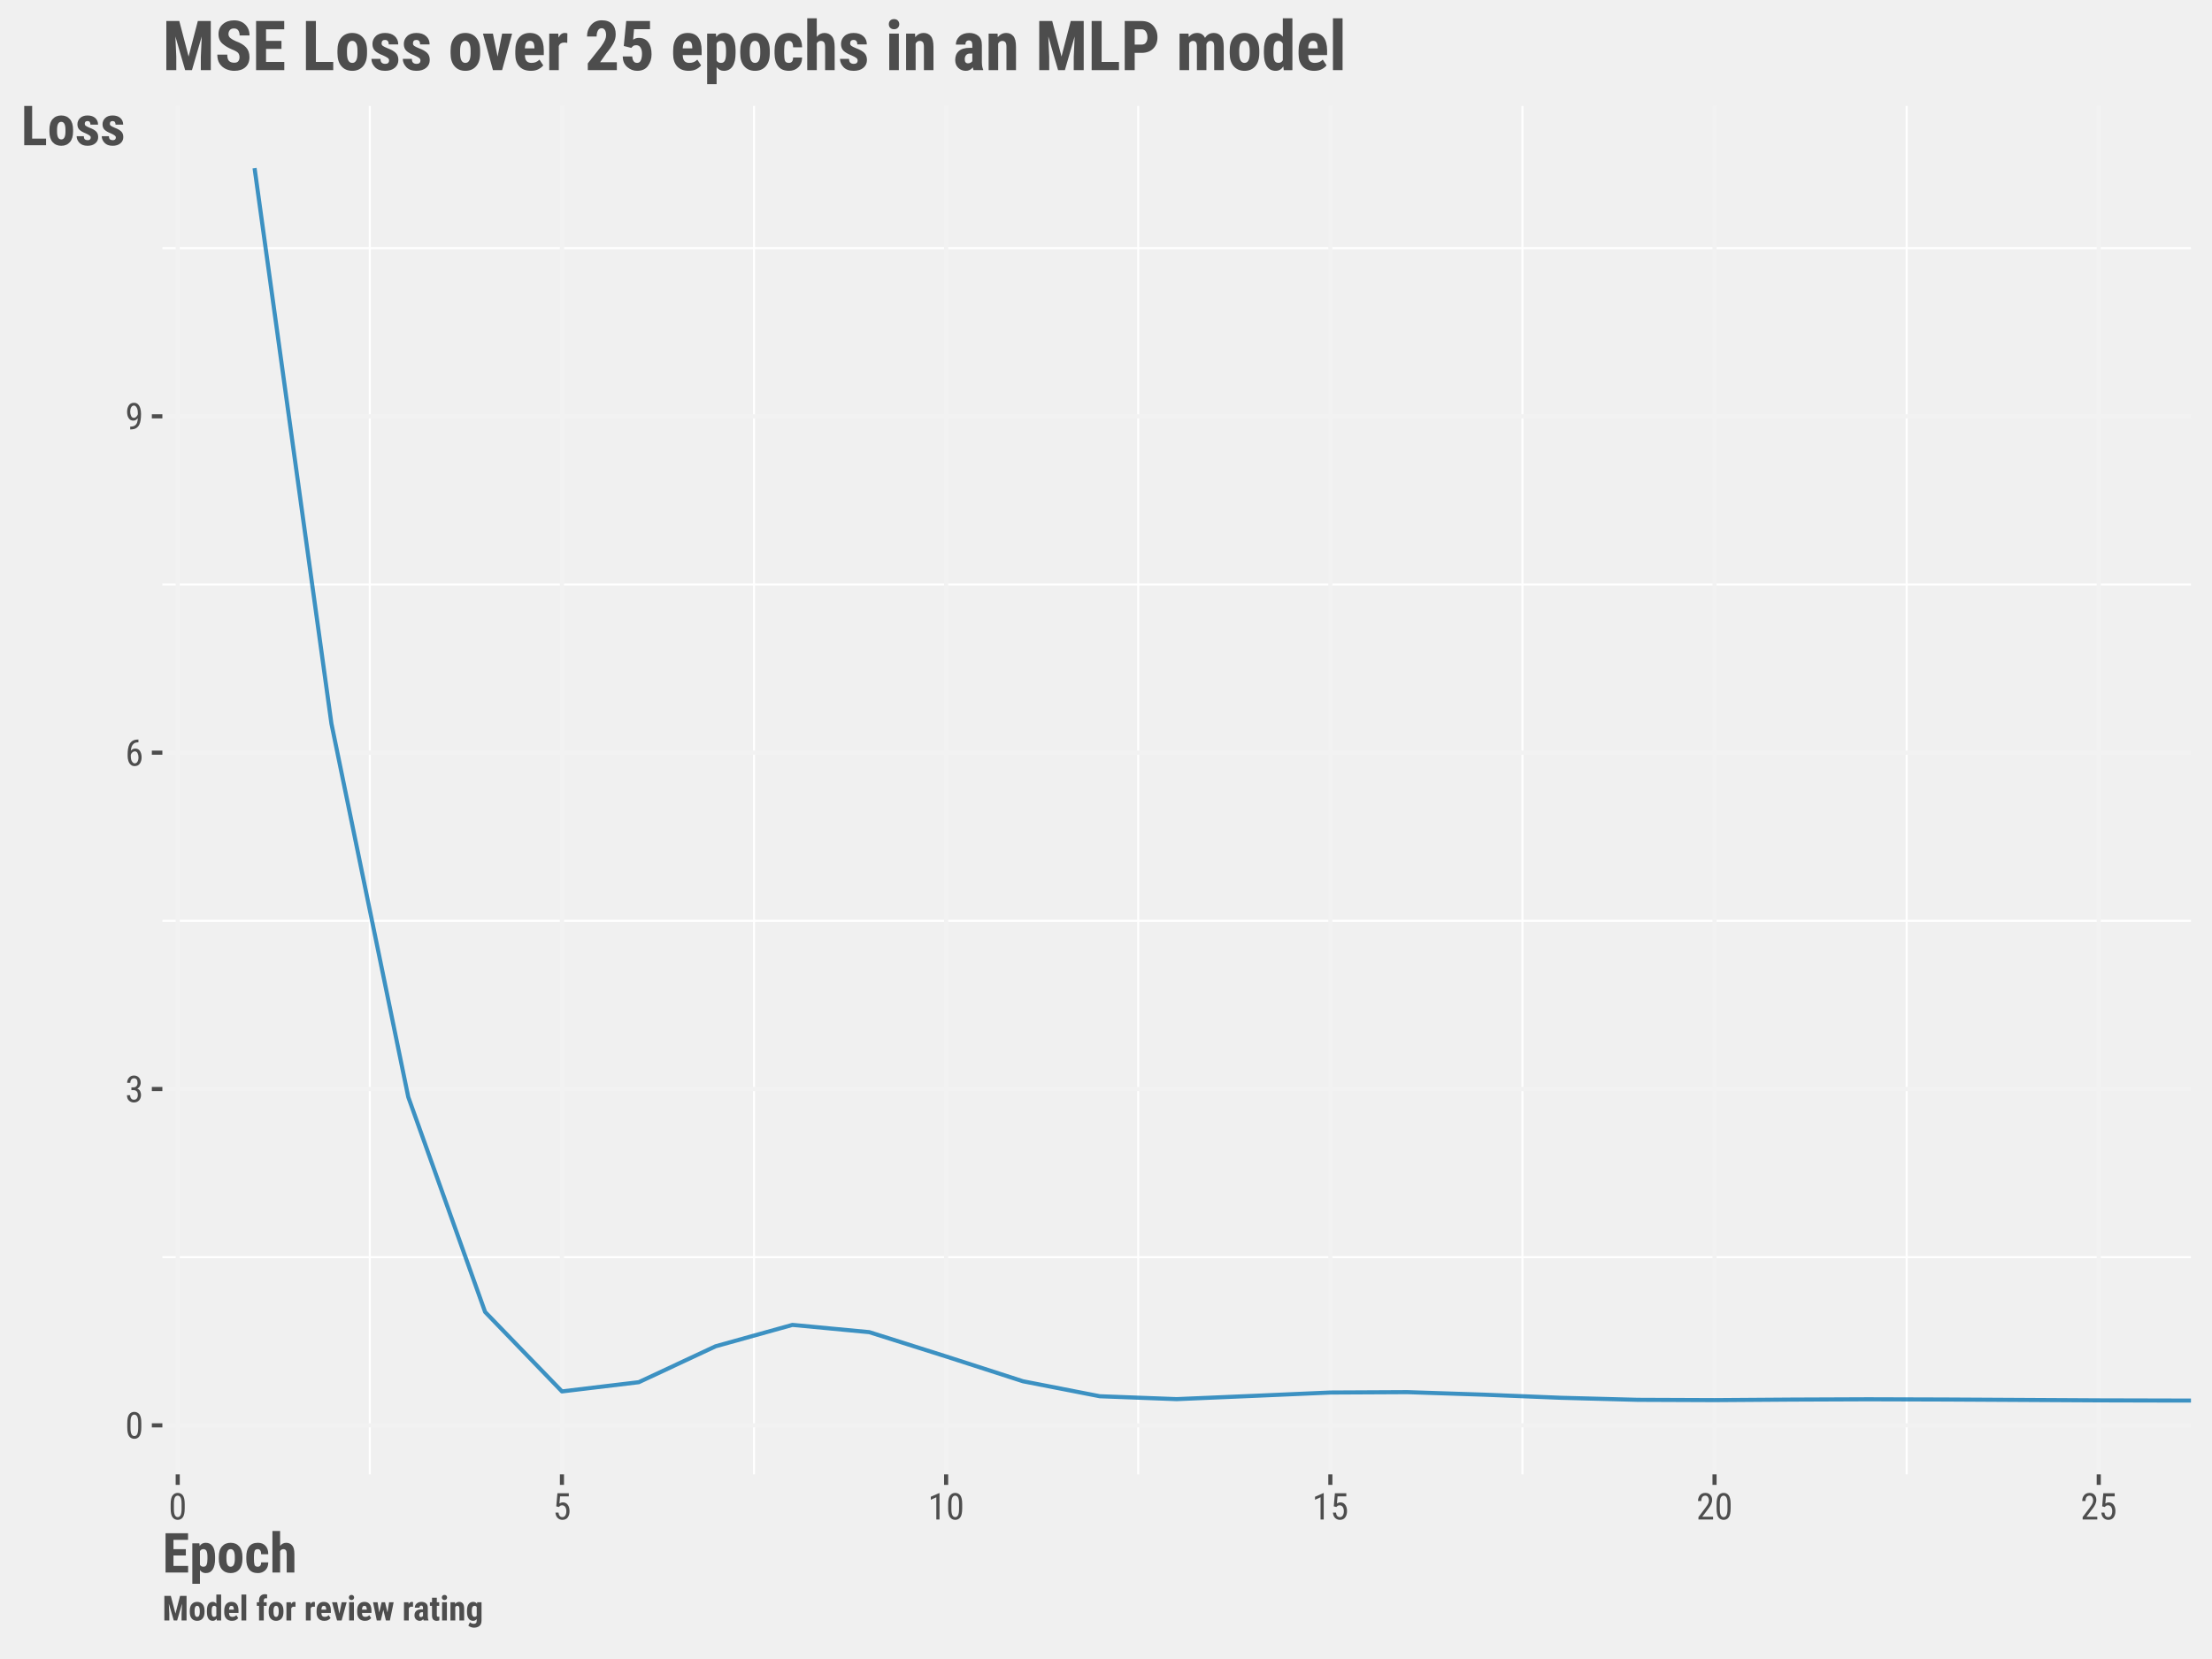
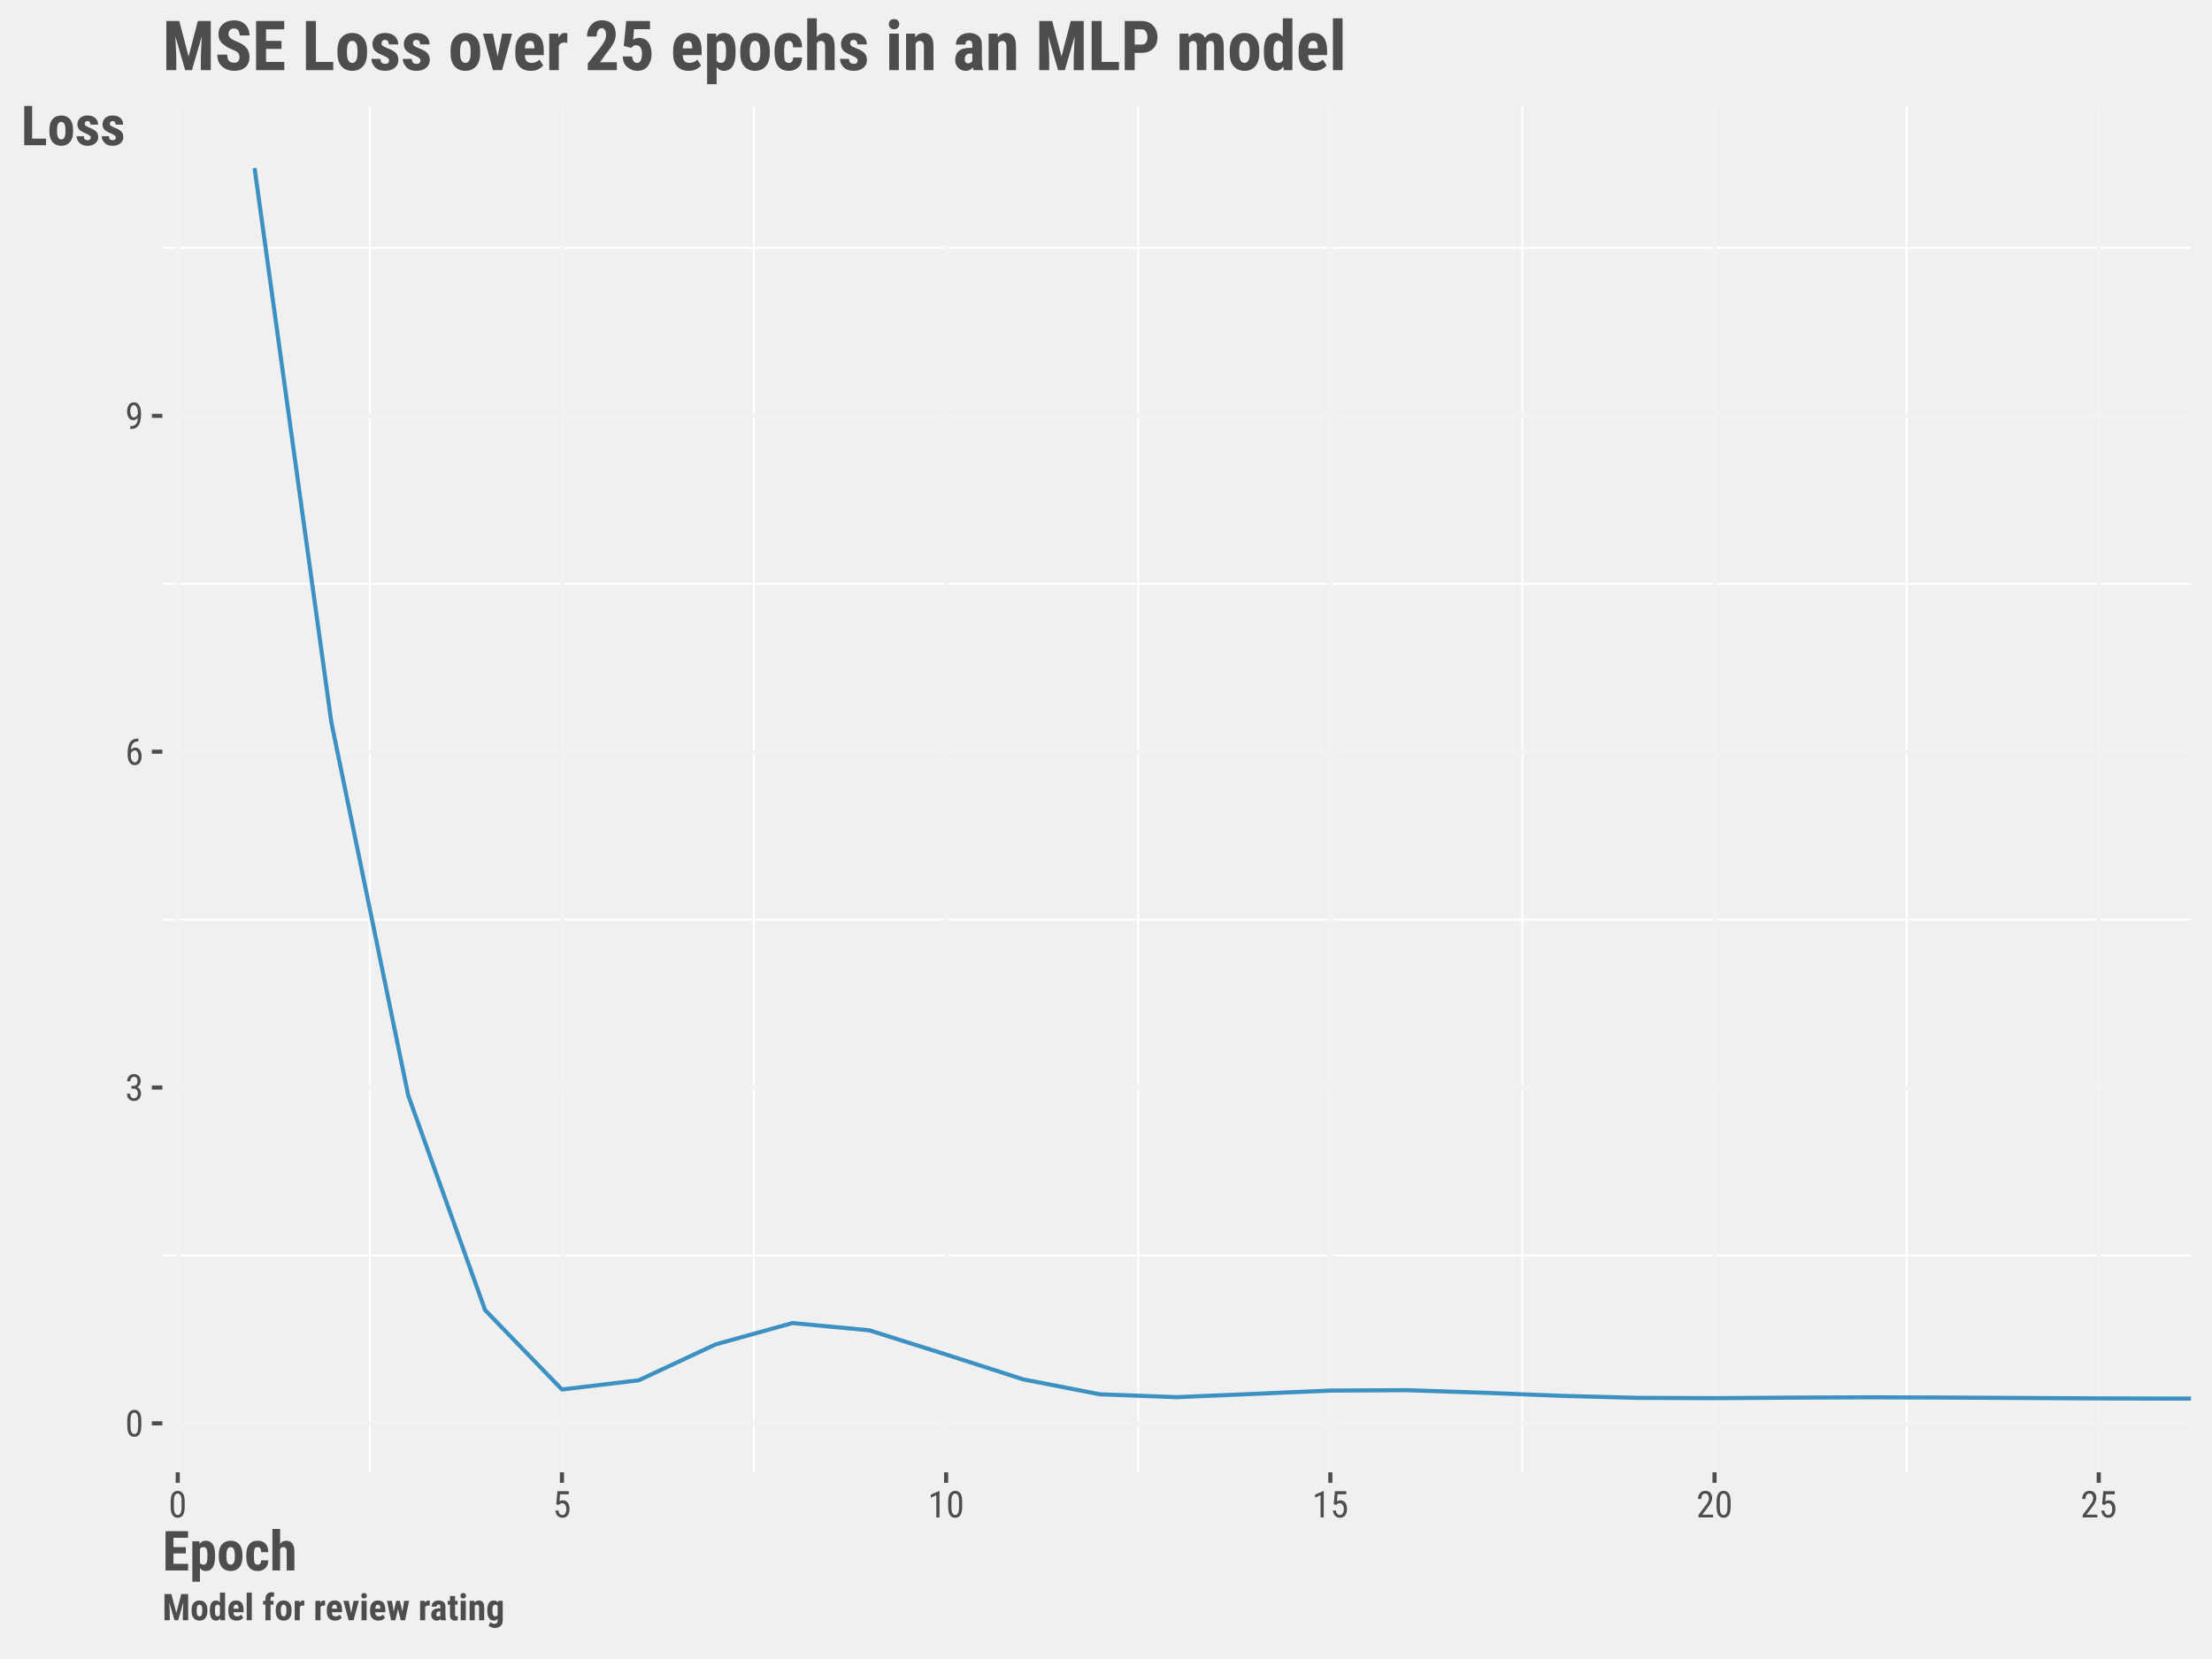
<svg xmlns="http://www.w3.org/2000/svg" class="svglite" width="576.00pt" height="432.00pt" viewBox="0 0 576.00 432.00">
  <defs>
    <style type="text/css">
    .svglite line, .svglite polyline, .svglite polygon, .svglite path, .svglite rect, .svglite circle {
      fill: none;
      stroke: #000000;
      stroke-linecap: round;
      stroke-linejoin: round;
      stroke-miterlimit: 10.00;
    }
    .svglite text {
      white-space: pre;
    }
  </style>
  </defs>
  <rect width="100%" height="100%" style="stroke: none; fill: none;" />
  <defs>
    <clipPath id="cpMC4wMHw1NzYuMDB8MC4wMHw0MzIuMDA=">
      <rect x="0.00" y="0.00" width="576.00" height="432.00" />
    </clipPath>
  </defs>
  <g clip-path="url(#cpMC4wMHw1NzYuMDB8MC4wMHw0MzIuMDA=)">
    <rect x="0.00" y="0" width="576.00" height="432.00" style="stroke-width: 1.07; stroke: none;" />
  </g>
  <defs>
-     <clipPath id="cpNDIuMjh8NTcwLjUyfDI3LjU5fDM4My45Mg==">
-       <rect x="42.28" y="27.59" width="528.24" height="356.33" />
+     <clipPath id="cpNDIuMjh8NTcwLjUyfDI3LjU5fDM4My4zOA==">
+       <rect x="42.28" y="27.59" width="528.24" height="355.79" />
    </clipPath>
  </defs>
-   <g clip-path="url(#cpNDIuMjh8NTcwLjUyfDI3LjU5fDM4My45Mg==)">
-     <polyline points="42.28,327.37 570.52,327.37 " style="stroke-width: 0.53; stroke: #FFFFFF; stroke-linecap: butt;" />
-     <polyline points="42.28,239.78 570.52,239.78 " style="stroke-width: 0.53; stroke: #FFFFFF; stroke-linecap: butt;" />
-     <polyline points="42.28,152.20 570.52,152.20 " style="stroke-width: 0.53; stroke: #FFFFFF; stroke-linecap: butt;" />
-     <polyline points="42.28,64.61 570.52,64.61 " style="stroke-width: 0.53; stroke: #FFFFFF; stroke-linecap: butt;" />
-     <polyline points="96.30,383.92 96.30,27.59 " style="stroke-width: 0.53; stroke: #FFFFFF; stroke-linecap: butt;" />
-     <polyline points="196.35,383.92 196.35,27.59 " style="stroke-width: 0.53; stroke: #FFFFFF; stroke-linecap: butt;" />
-     <polyline points="296.39,383.92 296.39,27.59 " style="stroke-width: 0.53; stroke: #FFFFFF; stroke-linecap: butt;" />
-     <polyline points="396.44,383.92 396.44,27.59 " style="stroke-width: 0.53; stroke: #FFFFFF; stroke-linecap: butt;" />
-     <polyline points="496.49,383.92 496.49,27.59 " style="stroke-width: 0.53; stroke: #FFFFFF; stroke-linecap: butt;" />
-     <polyline points="42.28,371.16 570.52,371.16 " style="stroke-width: 1.07; stroke: #F2F2F2; stroke-linecap: butt;" />
-     <polyline points="42.28,283.58 570.52,283.58 " style="stroke-width: 1.07; stroke: #F2F2F2; stroke-linecap: butt;" />
-     <polyline points="42.28,195.99 570.52,195.99 " style="stroke-width: 1.07; stroke: #F2F2F2; stroke-linecap: butt;" />
-     <polyline points="42.28,108.41 570.52,108.41 " style="stroke-width: 1.07; stroke: #F2F2F2; stroke-linecap: butt;" />
-     <polyline points="46.28,383.92 46.28,27.59 " style="stroke-width: 1.07; stroke: #F2F2F2; stroke-linecap: butt;" />
-     <polyline points="146.33,383.92 146.33,27.59 " style="stroke-width: 1.07; stroke: #F2F2F2; stroke-linecap: butt;" />
-     <polyline points="246.37,383.92 246.37,27.59 " style="stroke-width: 1.07; stroke: #F2F2F2; stroke-linecap: butt;" />
-     <polyline points="346.42,383.92 346.42,27.59 " style="stroke-width: 1.07; stroke: #F2F2F2; stroke-linecap: butt;" />
-     <polyline points="446.46,383.92 446.46,27.59 " style="stroke-width: 1.07; stroke: #F2F2F2; stroke-linecap: butt;" />
-     <polyline points="546.51,383.92 546.51,27.59 " style="stroke-width: 1.07; stroke: #F2F2F2; stroke-linecap: butt;" />
-     <polyline points="66.29,43.79 86.30,188.41 106.31,285.65 126.32,341.63 146.33,362.32 166.34,359.92 186.34,350.57 206.35,345.00 226.36,346.89 246.37,353.22 266.38,359.68 286.39,363.58 306.40,364.33 326.41,363.48 346.42,362.61 366.43,362.51 386.44,363.17 406.45,363.98 426.45,364.51 446.46,364.59 466.47,364.45 486.48,364.37 506.49,364.43 526.50,364.54 546.51,364.65 566.52,364.70 586.53,364.69 606.54,364.69 626.55,364.71 646.56,364.75 666.56,364.78 686.57,364.80 706.58,364.80 726.59,364.81 746.60,364.83 766.61,364.85 786.62,364.86 806.63,364.88 826.64,364.89 846.65,364.90 866.66,364.91 886.67,364.92 906.67,364.93 926.68,364.95 946.69,364.96 966.70,364.97 986.71,364.98 1006.72,365.00 1026.73,365.01 1046.74,365.04 1066.75,365.06 1086.76,365.09 1106.77,365.10 1126.78,365.12 1146.78,365.13 1166.79,365.15 1186.80,365.16 1206.81,365.18 1226.82,365.20 1246.83,365.21 1266.84,365.23 1286.85,365.25 1306.86,365.26 1326.87,365.28 1346.88,365.29 1366.89,365.31 1386.90,365.33 1406.90,365.34 1426.91,365.36 1446.92,365.38 1466.93,365.39 1486.94,365.41 1506.95,365.42 1526.96,365.44 1546.97,365.45 1566.98,365.47 1586.99,365.48 1607.00,365.50 1627.01,365.51 1647.01,365.52 1667.02,365.54 1687.03,365.55 1707.04,365.57 1727.05,365.59 1747.06,365.62 1767.07,365.65 1787.08,365.66 1807.09,365.68 1827.10,365.70 1847.11,365.71 1867.12,365.74 1887.12,365.75 1907.13,365.77 1927.14,365.79 1947.15,365.79 1967.16,365.81 1987.17,365.84 2007.18,365.85 2027.19,365.87 2047.20,365.89 2067.21,365.92 2087.22,365.94 2107.23,365.96 2127.23,365.98 2147.24,366.00 2167.25,366.02 2187.26,366.04 2207.27,366.06 2227.28,366.09 2247.29,366.10 2267.30,366.14 2287.31,366.15 2307.32,366.17 2327.33,366.20 2347.34,366.20 2367.35,366.22 2387.35,366.25 2407.36,366.27 2427.37,366.28 2447.38,366.31 2467.39,366.32 2487.40,366.34 2507.41,366.37 2527.42,366.38 2547.43,366.40 2567.44,366.42 2587.45,366.44 2607.46,366.45 2627.46,366.48 2647.47,366.49 2667.48,366.51 2687.49,366.53 2707.50,366.54 2727.51,366.53 2747.52,366.58 2767.53,366.57 2787.54,366.60 2807.55,366.60 2827.56,366.63 2847.57,366.64 2867.57,366.68 2887.58,366.70 2907.59,366.71 2927.60,366.73 2947.61,366.74 2967.62,366.76 2987.63,366.78 3007.64,366.78 3027.65,366.77 3047.66,366.82 3067.67,366.83 3087.68,366.85 3107.68,366.88 3127.69,366.90 3147.70,366.90 3167.71,366.94 3187.72,366.95 3207.73,366.97 3227.74,366.97 3247.75,367.01 3267.76,367.03 3287.77,367.06 3307.78,367.08 3327.79,367.09 3347.79,367.11 3367.80,367.13 3387.81,367.14 3407.82,367.17 3427.83,367.18 3447.84,367.19 3467.85,367.22 3487.86,367.24 3507.87,367.24 3527.88,367.24 3547.89,367.29 3567.90,367.28 3587.91,367.30 3607.91,367.32 3627.92,367.34 3647.93,367.35 3667.94,367.34 3687.95,367.38 3707.96,367.38 3727.97,367.41 3747.98,367.41 3767.99,367.42 3788.00,367.43 3808.01,367.45 3828.02,367.45 3848.02,367.47 3868.03,367.49 3888.04,367.49 3908.05,367.50 3928.06,367.51 3948.07,367.49 3968.08,367.53 3988.09,367.52 4008.10,367.53 4028.11,367.56 4048.12,367.54 4068.13,367.58 4088.13,367.54 4108.14,367.57 4128.15,367.59 4148.16,367.56 4168.17,367.61 4188.18,367.59 4208.19,367.61 4228.20,367.62 4248.21,367.62 4268.22,367.63 4288.23,367.65 4308.24,367.65 4328.24,367.64 4348.25,367.67 4368.26,367.65 4388.27,367.65 4408.28,367.63 4428.29,367.69 4448.30,367.65 4468.31,367.69 4488.32,367.70 4508.33,367.69 4528.34,367.71 4548.35,367.71 4568.35,367.72 4588.36,367.72 4608.37,367.72 4628.38,367.72 4648.39,367.73 " style="stroke-width: 1.07; stroke: #0072B2; stroke-opacity: 0.75; stroke-linecap: butt;" />
+   <g clip-path="url(#cpNDIuMjh8NTcwLjUyfDI3LjU5fDM4My4zOA==)">
+     <polyline points="42.28,326.92 570.52,326.92 " style="stroke-width: 0.53; stroke: #FFFFFF; stroke-linecap: butt;" />
+     <polyline points="42.28,239.46 570.52,239.46 " style="stroke-width: 0.53; stroke: #FFFFFF; stroke-linecap: butt;" />
+     <polyline points="42.28,152.01 570.52,152.01 " style="stroke-width: 0.53; stroke: #FFFFFF; stroke-linecap: butt;" />
+     <polyline points="42.28,64.56 570.52,64.56 " style="stroke-width: 0.53; stroke: #FFFFFF; stroke-linecap: butt;" />
+     <polyline points="96.30,383.38 96.30,27.59 " style="stroke-width: 0.53; stroke: #FFFFFF; stroke-linecap: butt;" />
+     <polyline points="196.35,383.38 196.35,27.59 " style="stroke-width: 0.53; stroke: #FFFFFF; stroke-linecap: butt;" />
+     <polyline points="296.39,383.38 296.39,27.59 " style="stroke-width: 0.53; stroke: #FFFFFF; stroke-linecap: butt;" />
+     <polyline points="396.44,383.38 396.44,27.59 " style="stroke-width: 0.53; stroke: #FFFFFF; stroke-linecap: butt;" />
+     <polyline points="496.49,383.38 496.49,27.59 " style="stroke-width: 0.53; stroke: #FFFFFF; stroke-linecap: butt;" />
+     <polyline points="42.28,370.64 570.52,370.64 " style="stroke-width: 1.07; stroke: #F2F2F2; stroke-linecap: butt;" />
+     <polyline points="42.28,283.19 570.52,283.19 " style="stroke-width: 1.07; stroke: #F2F2F2; stroke-linecap: butt;" />
+     <polyline points="42.28,195.74 570.52,195.74 " style="stroke-width: 1.07; stroke: #F2F2F2; stroke-linecap: butt;" />
+     <polyline points="42.28,108.28 570.52,108.28 " style="stroke-width: 1.07; stroke: #F2F2F2; stroke-linecap: butt;" />
+     <polyline points="46.28,383.38 46.28,27.59 " style="stroke-width: 1.07; stroke: #F2F2F2; stroke-linecap: butt;" />
+     <polyline points="146.33,383.38 146.33,27.59 " style="stroke-width: 1.07; stroke: #F2F2F2; stroke-linecap: butt;" />
+     <polyline points="246.37,383.38 246.37,27.59 " style="stroke-width: 1.07; stroke: #F2F2F2; stroke-linecap: butt;" />
+     <polyline points="346.42,383.38 346.42,27.59 " style="stroke-width: 1.07; stroke: #F2F2F2; stroke-linecap: butt;" />
+     <polyline points="446.46,383.38 446.46,27.59 " style="stroke-width: 1.07; stroke: #F2F2F2; stroke-linecap: butt;" />
+     <polyline points="546.51,383.38 546.51,27.59 " style="stroke-width: 1.07; stroke: #F2F2F2; stroke-linecap: butt;" />
+     <polyline points="66.29,43.76 86.30,188.17 106.31,285.26 126.32,341.15 146.33,361.82 166.34,359.42 186.34,350.08 206.35,344.52 226.36,346.41 246.37,352.72 266.38,359.17 286.39,363.07 306.40,363.82 326.41,362.97 346.42,362.10 366.43,362.00 386.44,362.67 406.45,363.47 426.45,364.00 446.46,364.08 466.47,363.94 486.48,363.86 506.49,363.92 526.50,364.03 546.51,364.14 566.52,364.19 586.53,364.18 606.54,364.18 626.55,364.20 646.56,364.24 666.56,364.27 686.57,364.28 706.58,364.29 726.59,364.30 746.60,364.32 766.61,364.34 786.62,364.35 806.63,364.36 826.64,364.37 846.65,364.39 866.66,364.40 886.67,364.41 906.67,364.42 926.68,364.44 946.69,364.45 966.70,364.46 986.71,364.47 1006.72,364.49 1026.73,364.50 1046.74,364.53 1066.75,364.55 1086.76,364.58 1106.77,364.59 1126.78,364.61 1146.78,364.62 1166.79,364.64 1186.80,364.65 1206.81,364.67 1226.82,364.69 1246.83,364.70 1266.84,364.72 1286.85,364.74 1306.86,364.75 1326.87,364.77 1346.88,364.78 1366.89,364.80 1386.90,364.82 1406.90,364.83 1426.91,364.85 1446.92,364.87 1466.93,364.88 1486.94,364.90 1506.95,364.91 1526.96,364.93 1546.97,364.94 1566.98,364.96 1586.99,364.97 1607.00,364.98 1627.01,365.00 1647.01,365.01 1667.02,365.03 1687.03,365.04 1707.04,365.06 1727.05,365.08 1747.06,365.11 1767.07,365.14 1787.08,365.15 1807.09,365.17 1827.10,365.19 1847.11,365.20 1867.12,365.22 1887.12,365.24 1907.13,365.26 1927.14,365.28 1947.15,365.28 1967.16,365.30 1987.17,365.33 2007.18,365.33 2027.19,365.36 2047.20,365.38 2067.21,365.40 2087.22,365.43 2107.23,365.44 2127.23,365.47 2147.24,365.49 2167.25,365.51 2187.26,365.53 2207.27,365.55 2227.28,365.58 2247.29,365.59 2267.30,365.62 2287.31,365.64 2307.32,365.66 2327.33,365.68 2347.34,365.69 2367.35,365.71 2387.35,365.73 2407.36,365.75 2427.37,365.76 2447.38,365.80 2467.39,365.81 2487.40,365.83 2507.41,365.85 2527.42,365.87 2547.43,365.89 2567.44,365.90 2587.45,365.92 2607.46,365.94 2627.46,365.96 2647.47,365.98 2667.48,366.00 2687.49,366.02 2707.50,366.03 2727.51,366.02 2747.52,366.07 2767.53,366.05 2787.54,366.09 2807.55,366.09 2827.56,366.11 2847.57,366.13 2867.57,366.17 2887.58,366.18 2907.59,366.20 2927.60,366.22 2947.61,366.22 2967.62,366.25 2987.63,366.27 3007.64,366.27 3027.65,366.26 3047.66,366.30 3067.67,366.32 3087.68,366.33 3107.68,366.36 3127.69,366.39 3147.70,366.39 3167.71,366.42 3187.72,366.43 3207.73,366.46 3227.74,366.46 3247.75,366.49 3267.76,366.52 3287.77,366.54 3307.78,366.57 3327.79,366.58 3347.79,366.60 3367.80,366.62 3387.81,366.63 3407.82,366.65 3427.83,366.67 3447.84,366.68 3467.85,366.70 3487.86,366.72 3507.87,366.73 3527.88,366.73 3547.89,366.78 3567.90,366.77 3587.91,366.79 3607.91,366.81 3627.92,366.83 3647.93,366.83 3667.94,366.83 3687.95,366.86 3707.96,366.86 3727.97,366.89 3747.98,366.90 3767.99,366.91 3788.00,366.92 3808.01,366.93 3828.02,366.93 3848.02,366.96 3868.03,366.97 3888.04,366.98 3908.05,366.98 3928.06,367.00 3948.07,366.98 3968.08,367.02 3988.09,367.00 4008.10,367.02 4028.11,367.04 4048.12,367.03 4068.13,367.07 4088.13,367.03 4108.14,367.06 4128.15,367.07 4148.16,367.05 4168.17,367.10 4188.18,367.08 4208.19,367.10 4228.20,367.10 4248.21,367.11 4268.22,367.12 4288.23,367.13 4308.24,367.14 4328.24,367.12 4348.25,367.15 4368.26,367.14 4388.27,367.13 4408.28,367.12 4428.29,367.17 4448.30,367.14 4468.31,367.17 4488.32,367.18 4508.33,367.18 4528.34,367.19 4548.35,367.20 4568.35,367.20 4588.36,367.21 4608.37,367.21 4628.38,367.20 4648.39,367.21 " style="stroke-width: 1.07; stroke: #0072B2; stroke-opacity: 0.75; stroke-linecap: butt;" />
  </g>
  <g clip-path="url(#cpMC4wMHw1NzYuMDB8MC4wMHw0MzIuMDA=)">
-     <text x="37.35" y="374.57" text-anchor="end" style="font-size: 9.60px;fill: #4D4D4D; font-family: &quot;Roboto Condensed&quot;;" textLength="4.74px" lengthAdjust="spacingAndGlyphs">0</text>
-     <text x="37.35" y="286.99" text-anchor="end" style="font-size: 9.60px;fill: #4D4D4D; font-family: &quot;Roboto Condensed&quot;;" textLength="4.74px" lengthAdjust="spacingAndGlyphs">3</text>
-     <text x="37.35" y="199.40" text-anchor="end" style="font-size: 9.60px;fill: #4D4D4D; font-family: &quot;Roboto Condensed&quot;;" textLength="4.74px" lengthAdjust="spacingAndGlyphs">6</text>
-     <text x="37.35" y="111.81" text-anchor="end" style="font-size: 9.60px;fill: #4D4D4D; font-family: &quot;Roboto Condensed&quot;;" textLength="4.74px" lengthAdjust="spacingAndGlyphs">9</text>
-     <polyline points="39.54,371.16 42.28,371.16 " style="stroke-width: 1.07; stroke: #4D4D4D; stroke-linecap: butt;" />
-     <polyline points="39.54,283.58 42.28,283.58 " style="stroke-width: 1.07; stroke: #4D4D4D; stroke-linecap: butt;" />
-     <polyline points="39.54,195.99 42.28,195.99 " style="stroke-width: 1.07; stroke: #4D4D4D; stroke-linecap: butt;" />
-     <polyline points="39.54,108.41 42.28,108.41 " style="stroke-width: 1.07; stroke: #4D4D4D; stroke-linecap: butt;" />
-     <polyline points="46.28,386.66 46.28,383.92 " style="stroke-width: 1.07; stroke: #4D4D4D; stroke-linecap: butt;" />
-     <polyline points="146.33,386.66 146.33,383.92 " style="stroke-width: 1.07; stroke: #4D4D4D; stroke-linecap: butt;" />
-     <polyline points="246.37,386.66 246.37,383.92 " style="stroke-width: 1.07; stroke: #4D4D4D; stroke-linecap: butt;" />
-     <polyline points="346.42,386.66 346.42,383.92 " style="stroke-width: 1.07; stroke: #4D4D4D; stroke-linecap: butt;" />
-     <polyline points="446.46,386.66 446.46,383.92 " style="stroke-width: 1.07; stroke: #4D4D4D; stroke-linecap: butt;" />
-     <polyline points="546.51,386.66 546.51,383.92 " style="stroke-width: 1.07; stroke: #4D4D4D; stroke-linecap: butt;" />
-     <text x="46.28" y="395.67" text-anchor="middle" style="font-size: 9.60px;fill: #4D4D4D; font-family: &quot;Roboto Condensed&quot;;" textLength="4.74px" lengthAdjust="spacingAndGlyphs">0</text>
-     <text x="146.33" y="395.67" text-anchor="middle" style="font-size: 9.60px;fill: #4D4D4D; font-family: &quot;Roboto Condensed&quot;;" textLength="4.74px" lengthAdjust="spacingAndGlyphs">5</text>
-     <text x="246.37" y="395.67" text-anchor="middle" style="font-size: 9.60px;fill: #4D4D4D; font-family: &quot;Roboto Condensed&quot;;" textLength="9.48px" lengthAdjust="spacingAndGlyphs">10</text>
-     <text x="346.42" y="395.67" text-anchor="middle" style="font-size: 9.60px;fill: #4D4D4D; font-family: &quot;Roboto Condensed&quot;;" textLength="9.48px" lengthAdjust="spacingAndGlyphs">15</text>
-     <text x="446.46" y="395.67" text-anchor="middle" style="font-size: 9.60px;fill: #4D4D4D; font-family: &quot;Roboto Condensed&quot;;" textLength="9.48px" lengthAdjust="spacingAndGlyphs">20</text>
-     <text x="546.51" y="395.67" text-anchor="middle" style="font-size: 9.60px;fill: #4D4D4D; font-family: &quot;Roboto Condensed&quot;;" textLength="9.48px" lengthAdjust="spacingAndGlyphs">25</text>
-     <text x="42.28" y="409.49" style="font-size: 14.40px; font-weight: bold;fill: #4D4D4D; font-family: &quot;Roboto Condensed&quot;;" textLength="35.06px" lengthAdjust="spacingAndGlyphs">Epoch</text>
+     <text x="37.35" y="374.05" text-anchor="end" style="font-size: 9.60px;fill: #4D4D4D; font-family: &quot;Roboto Condensed&quot;;" textLength="4.74px" lengthAdjust="spacingAndGlyphs">0</text>
+     <text x="37.35" y="286.60" text-anchor="end" style="font-size: 9.60px;fill: #4D4D4D; font-family: &quot;Roboto Condensed&quot;;" textLength="4.74px" lengthAdjust="spacingAndGlyphs">3</text>
+     <text x="37.35" y="199.15" text-anchor="end" style="font-size: 9.60px;fill: #4D4D4D; font-family: &quot;Roboto Condensed&quot;;" textLength="4.74px" lengthAdjust="spacingAndGlyphs">6</text>
+     <text x="37.35" y="111.69" text-anchor="end" style="font-size: 9.60px;fill: #4D4D4D; font-family: &quot;Roboto Condensed&quot;;" textLength="4.74px" lengthAdjust="spacingAndGlyphs">9</text>
+     <polyline points="39.54,370.64 42.28,370.64 " style="stroke-width: 1.07; stroke: #4D4D4D; stroke-linecap: butt;" />
+     <polyline points="39.54,283.19 42.28,283.19 " style="stroke-width: 1.07; stroke: #4D4D4D; stroke-linecap: butt;" />
+     <polyline points="39.54,195.74 42.28,195.74 " style="stroke-width: 1.07; stroke: #4D4D4D; stroke-linecap: butt;" />
+     <polyline points="39.54,108.28 42.28,108.28 " style="stroke-width: 1.07; stroke: #4D4D4D; stroke-linecap: butt;" />
+     <polyline points="46.28,386.12 46.28,383.38 " style="stroke-width: 1.07; stroke: #4D4D4D; stroke-linecap: butt;" />
+     <polyline points="146.33,386.12 146.33,383.38 " style="stroke-width: 1.07; stroke: #4D4D4D; stroke-linecap: butt;" />
+     <polyline points="246.37,386.12 246.37,383.38 " style="stroke-width: 1.07; stroke: #4D4D4D; stroke-linecap: butt;" />
+     <polyline points="346.42,386.12 346.42,383.38 " style="stroke-width: 1.07; stroke: #4D4D4D; stroke-linecap: butt;" />
+     <polyline points="446.46,386.12 446.46,383.38 " style="stroke-width: 1.07; stroke: #4D4D4D; stroke-linecap: butt;" />
+     <polyline points="546.51,386.12 546.51,383.38 " style="stroke-width: 1.07; stroke: #4D4D4D; stroke-linecap: butt;" />
+     <text x="46.28" y="395.13" text-anchor="middle" style="font-size: 9.60px;fill: #4D4D4D; font-family: &quot;Roboto Condensed&quot;;" textLength="4.74px" lengthAdjust="spacingAndGlyphs">0</text>
+     <text x="146.33" y="395.13" text-anchor="middle" style="font-size: 9.60px;fill: #4D4D4D; font-family: &quot;Roboto Condensed&quot;;" textLength="4.74px" lengthAdjust="spacingAndGlyphs">5</text>
+     <text x="246.37" y="395.13" text-anchor="middle" style="font-size: 9.60px;fill: #4D4D4D; font-family: &quot;Roboto Condensed&quot;;" textLength="9.48px" lengthAdjust="spacingAndGlyphs">10</text>
+     <text x="346.42" y="395.13" text-anchor="middle" style="font-size: 9.60px;fill: #4D4D4D; font-family: &quot;Roboto Condensed&quot;;" textLength="9.48px" lengthAdjust="spacingAndGlyphs">15</text>
+     <text x="446.46" y="395.13" text-anchor="middle" style="font-size: 9.60px;fill: #4D4D4D; font-family: &quot;Roboto Condensed&quot;;" textLength="9.48px" lengthAdjust="spacingAndGlyphs">20</text>
+     <text x="546.51" y="395.13" text-anchor="middle" style="font-size: 9.60px;fill: #4D4D4D; font-family: &quot;Roboto Condensed&quot;;" textLength="9.48px" lengthAdjust="spacingAndGlyphs">25</text>
+     <text x="42.28" y="408.95" style="font-size: 14.40px; font-weight: bold;fill: #4D4D4D; font-family: &quot;Roboto Condensed&quot;;" textLength="35.06px" lengthAdjust="spacingAndGlyphs">Epoch</text>
    <text x="5.48" y="37.82" style="font-size: 14.40px; font-weight: bold;fill: #4D4D4D; font-family: &quot;Roboto Condensed&quot;;" textLength="27.13px" lengthAdjust="spacingAndGlyphs">Loss</text>
    <text x="42.28" y="18.27" style="font-size: 18.00px; font-weight: bold;fill: #4D4D4D; font-family: &quot;Roboto Condensed&quot;;" textLength="308.52px" lengthAdjust="spacingAndGlyphs">MSE Loss over 25 epochs in an MLP model</text>
-     <text x="42.28" y="421.97" style="font-size: 9.00px; font-weight: bold;fill: #4D4D4D; font-family: &quot;Roboto Condensed&quot;;" textLength="83.78px" lengthAdjust="spacingAndGlyphs">Model for review rating</text>
+     <text x="42.28" y="421.91" style="font-size: 9.60px; font-weight: bold;fill: #4D4D4D; font-family: &quot;Roboto Condensed&quot;;" textLength="89.29px" lengthAdjust="spacingAndGlyphs">Model for review rating</text>
  </g>
</svg>
